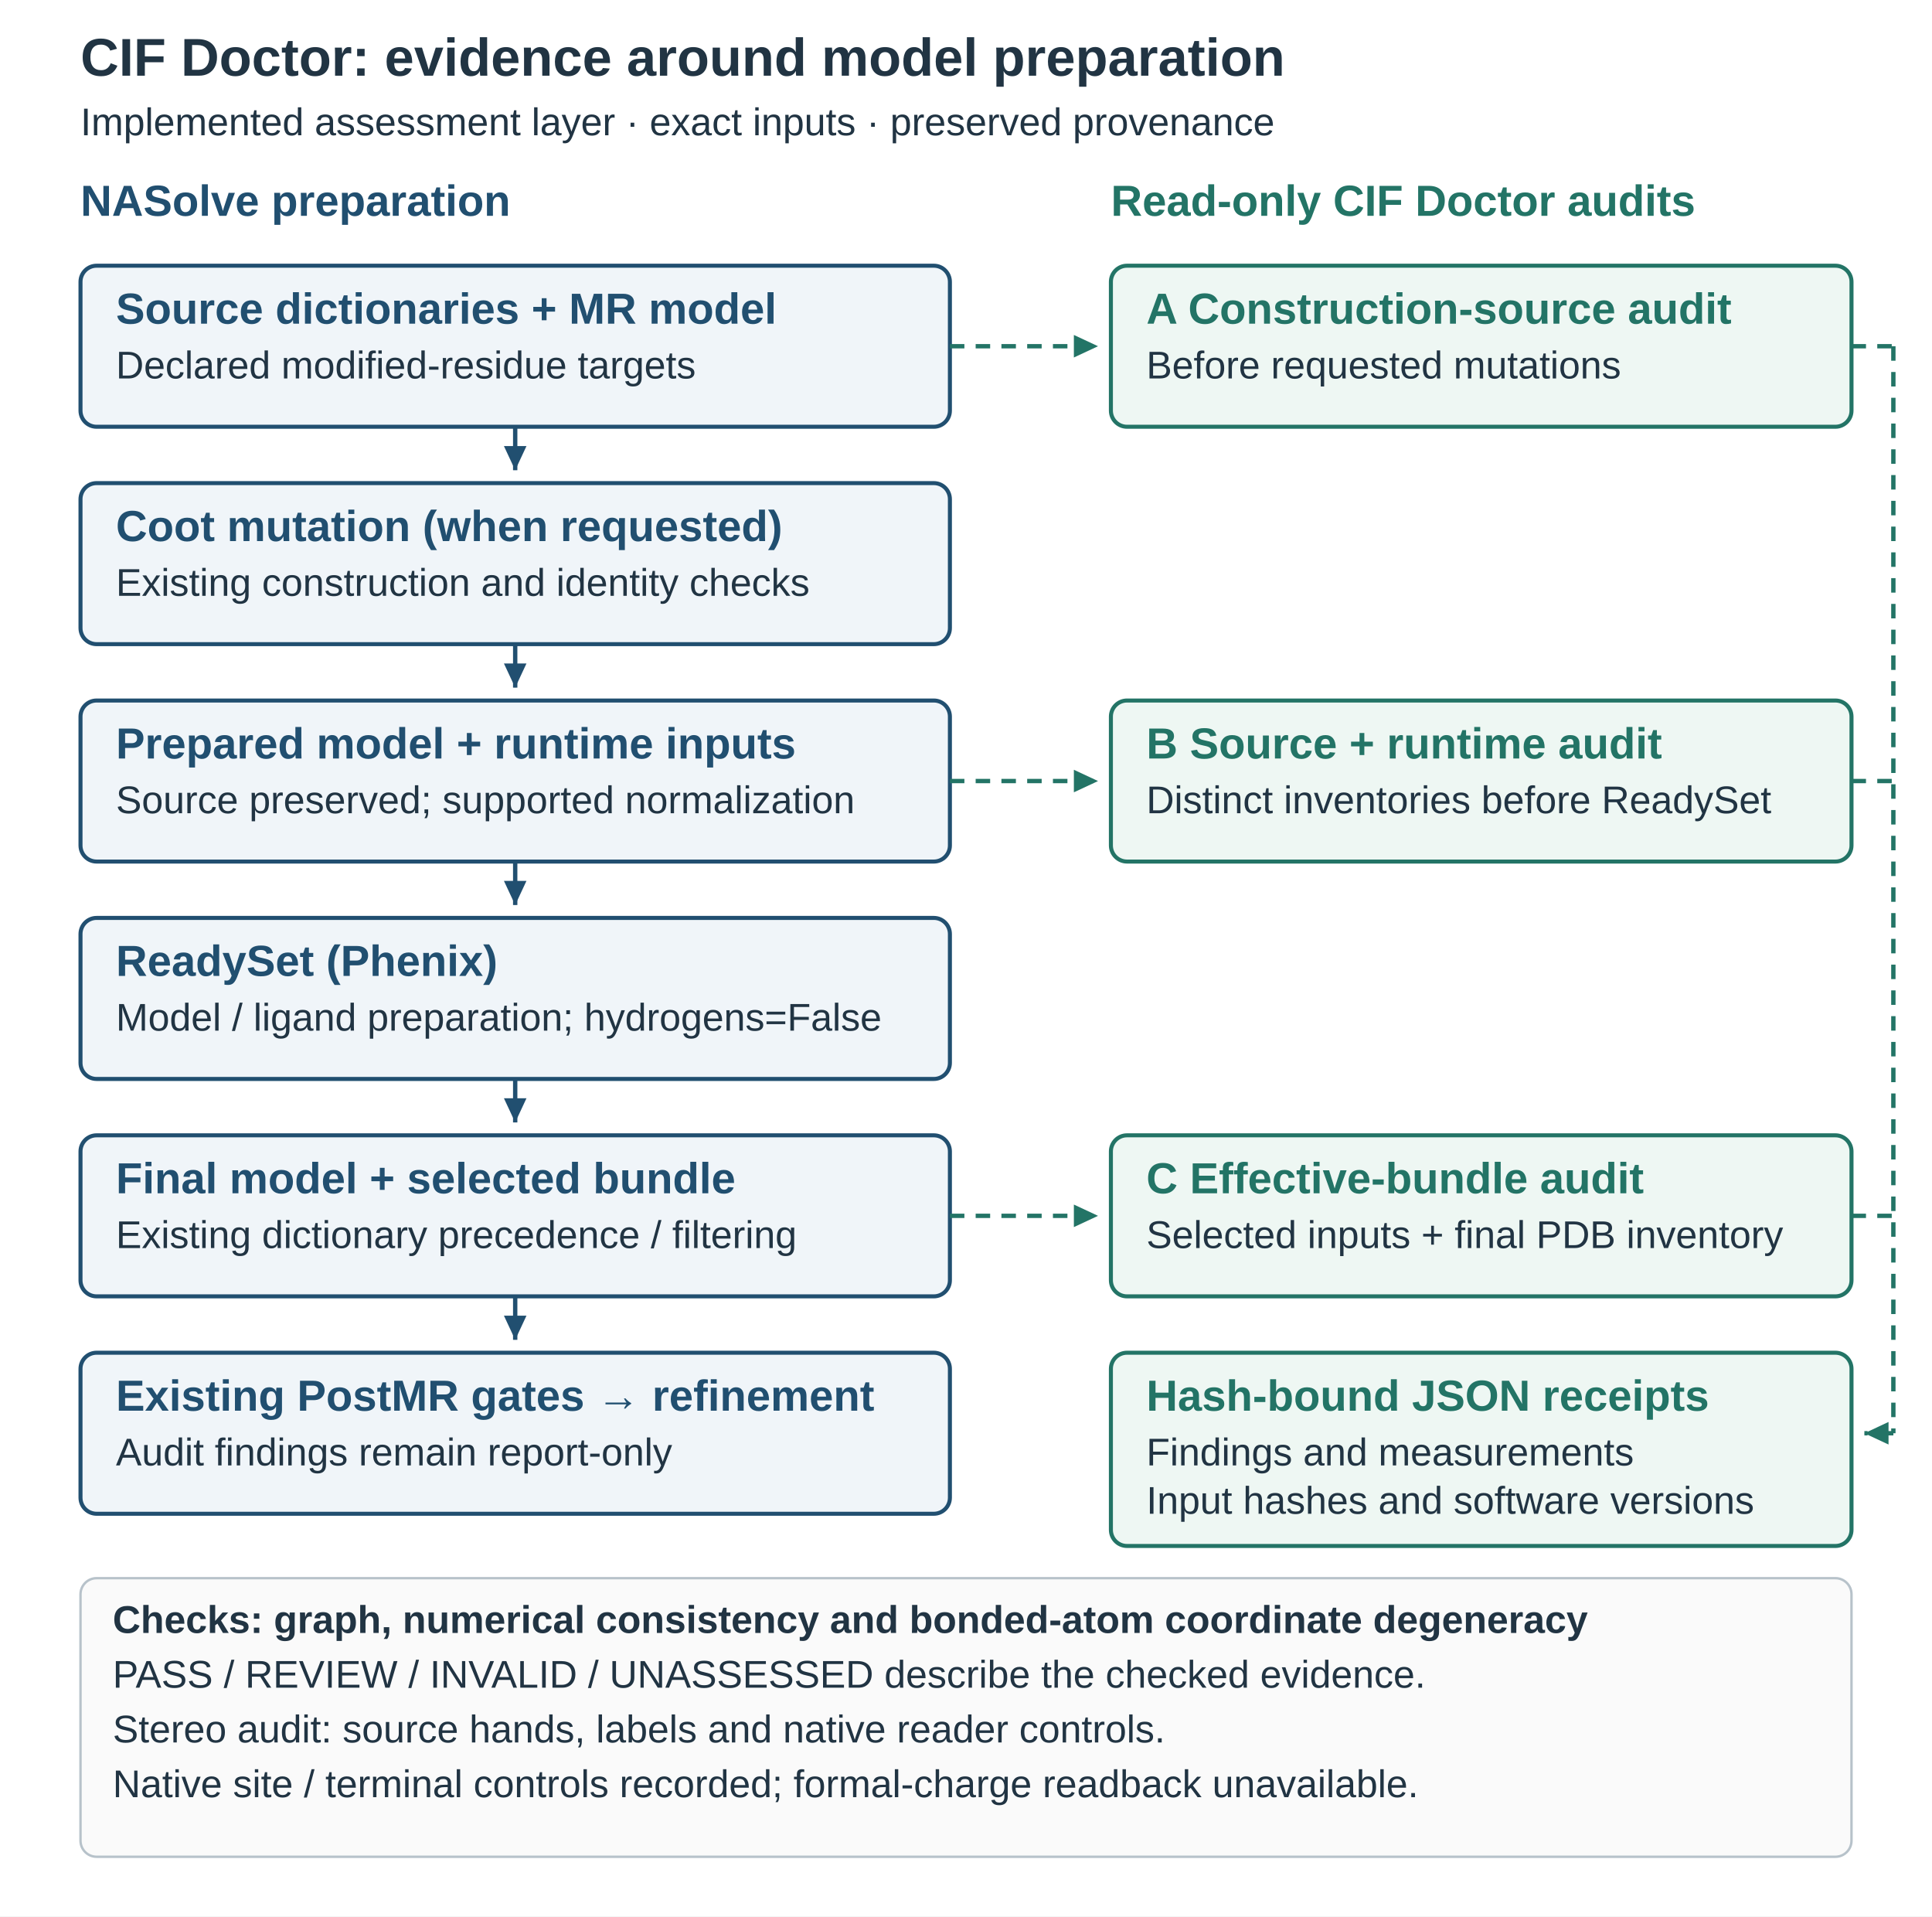
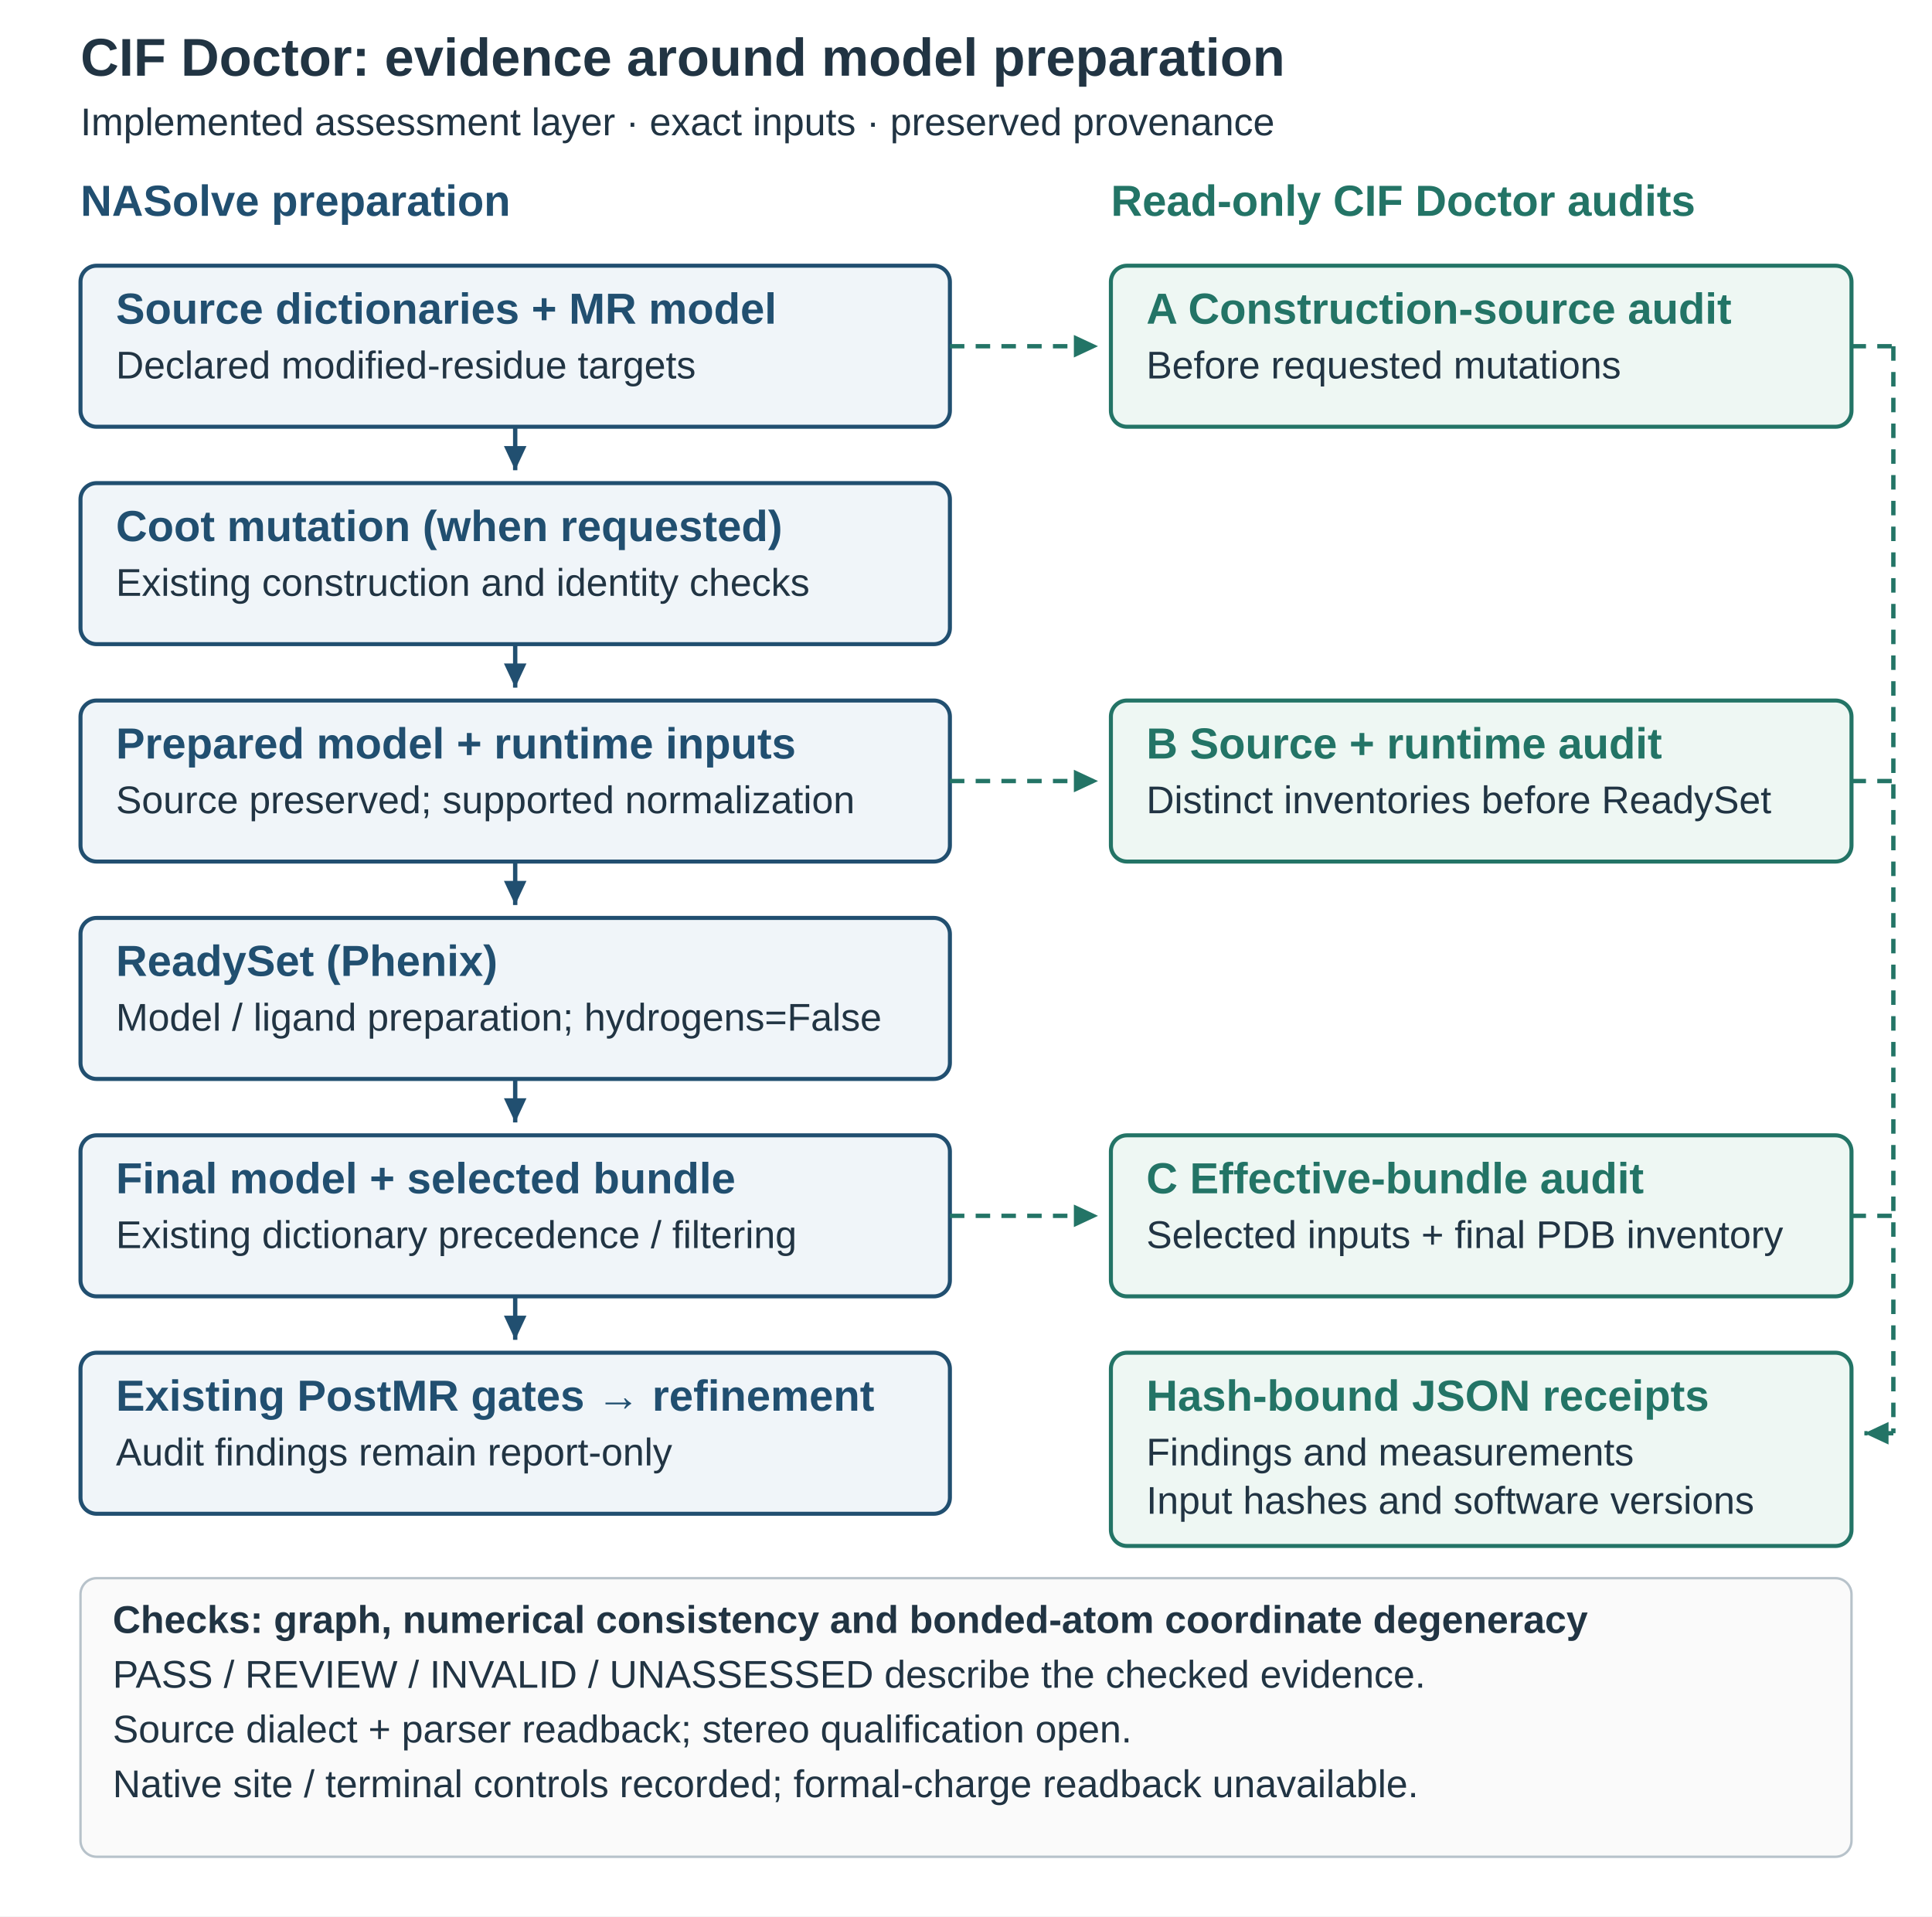
<svg xmlns="http://www.w3.org/2000/svg" width="180mm" height="178.5mm" viewBox="0 0 1200 1190" role="img" aria-labelledby="title description">
  <rect width="1200" height="1190" fill="white" />
  <text x="50" y="47" font-family="Arial, Helvetica, sans-serif" font-size="33" font-weight="bold" fill="#213443" text-anchor="start">CIF Doctor: evidence around model preparation</text>
  <text x="50" y="84" font-family="Arial, Helvetica, sans-serif" font-size="24" font-weight="normal" fill="#213443" text-anchor="start">Implemented assessment layer · exact inputs · preserved provenance</text>
  <text x="50" y="134" font-family="Arial, Helvetica, sans-serif" font-size="27" font-weight="bold" fill="#214f70" text-anchor="start">NASolve preparation</text>
  <text x="690" y="134" font-family="Arial, Helvetica, sans-serif" font-size="27" font-weight="bold" fill="#237466" text-anchor="start">Read-only CIF Doctor audits</text>
  <g id="source-inputs">
    <rect x="50" y="165" width="540" height="100" rx="10" fill="#f0f5f9" stroke="#214f70" stroke-width="2.5" />
    <text x="72" y="201" font-family="Arial, Helvetica, sans-serif" font-size="27" font-weight="bold" fill="#214f70" text-anchor="start">Source dictionaries + MR model</text>
    <text x="72" y="235" font-family="Arial, Helvetica, sans-serif" font-size="24" font-weight="normal" fill="#213443" text-anchor="start">Declared modified-residue targets</text>
  </g>
  <g id="coot-mutation">
    <rect x="50" y="300" width="540" height="100" rx="10" fill="#f0f5f9" stroke="#214f70" stroke-width="2.5" />
    <text x="72" y="336" font-family="Arial, Helvetica, sans-serif" font-size="27" font-weight="bold" fill="#214f70" text-anchor="start">Coot mutation (when requested)</text>
    <text x="72" y="370" font-family="Arial, Helvetica, sans-serif" font-size="24" font-weight="normal" fill="#213443" text-anchor="start">Existing construction and identity checks</text>
  </g>
  <g id="prepared-inputs">
    <rect x="50" y="435" width="540" height="100" rx="10" fill="#f0f5f9" stroke="#214f70" stroke-width="2.5" />
    <text x="72" y="471" font-family="Arial, Helvetica, sans-serif" font-size="27" font-weight="bold" fill="#214f70" text-anchor="start">Prepared model + runtime inputs</text>
    <text x="72" y="505" font-family="Arial, Helvetica, sans-serif" font-size="24" font-weight="normal" fill="#213443" text-anchor="start">Source preserved; supported normalization</text>
  </g>
  <g id="readyset">
    <rect x="50" y="570" width="540" height="100" rx="10" fill="#f0f5f9" stroke="#214f70" stroke-width="2.5" />
    <text x="72" y="606" font-family="Arial, Helvetica, sans-serif" font-size="27" font-weight="bold" fill="#214f70" text-anchor="start">ReadySet (Phenix)</text>
    <text x="72" y="640" font-family="Arial, Helvetica, sans-serif" font-size="24" font-weight="normal" fill="#213443" text-anchor="start">Model / ligand preparation; hydrogens=False</text>
  </g>
  <g id="effective-inputs">
    <rect x="50" y="705" width="540" height="100" rx="10" fill="#f0f5f9" stroke="#214f70" stroke-width="2.5" />
    <text x="72" y="741" font-family="Arial, Helvetica, sans-serif" font-size="27" font-weight="bold" fill="#214f70" text-anchor="start">Final model + selected bundle</text>
    <text x="72" y="775" font-family="Arial, Helvetica, sans-serif" font-size="24" font-weight="normal" fill="#213443" text-anchor="start">Existing dictionary precedence / filtering</text>
  </g>
  <g id="postmr-gates">
    <rect x="50" y="840" width="540" height="100" rx="10" fill="#f0f5f9" stroke="#214f70" stroke-width="2.5" />
    <text x="72" y="876" font-family="Arial, Helvetica, sans-serif" font-size="27" font-weight="bold" fill="#214f70" text-anchor="start">Existing PostMR gates → refinement</text>
    <text x="72" y="910" font-family="Arial, Helvetica, sans-serif" font-size="24" font-weight="normal" fill="#213443" text-anchor="start">Audit findings remain report-only</text>
  </g>
  <g id="preparation-flow-0">
    <path d="M 320.0 265.0 L 320.0 292.0" fill="none" stroke="#214f70" stroke-width="2.7" />
    <polygon points="320.0,292.0 313.0,277.0 327.0,277.0" fill="#214f70" />
  </g>
  <g id="preparation-flow-1">
    <path d="M 320.0 400.0 L 320.0 427.0" fill="none" stroke="#214f70" stroke-width="2.7" />
    <polygon points="320.0,427.0 313.0,412.0 327.0,412.0" fill="#214f70" />
  </g>
  <g id="preparation-flow-2">
    <path d="M 320.0 535.0 L 320.0 562.0" fill="none" stroke="#214f70" stroke-width="2.7" />
    <polygon points="320.0,562.0 313.0,547.0 327.0,547.0" fill="#214f70" />
  </g>
  <g id="preparation-flow-3">
    <path d="M 320.0 670.0 L 320.0 697.0" fill="none" stroke="#214f70" stroke-width="2.7" />
    <polygon points="320.0,697.0 313.0,682.0 327.0,682.0" fill="#214f70" />
  </g>
  <g id="preparation-flow-4">
    <path d="M 320.0 805.0 L 320.0 832.0" fill="none" stroke="#214f70" stroke-width="2.7" />
    <polygon points="320.0,832.0 313.0,817.0 327.0,817.0" fill="#214f70" />
  </g>
  <g id="mutation-audit">
    <rect x="690" y="165" width="460" height="100" rx="10" fill="#eef7f3" stroke="#237466" stroke-width="2.5" />
    <text x="712" y="201" font-family="Arial, Helvetica, sans-serif" font-size="27" font-weight="bold" fill="#237466" text-anchor="start">A  Construction-source audit</text>
    <text x="712" y="235" font-family="Arial, Helvetica, sans-serif" font-size="24" font-weight="normal" fill="#213443" text-anchor="start">Before requested mutations</text>
  </g>
  <g id="audit-branch-mutation-audit">
    <path d="M 590.0 215.0 L 599.0 215.0" fill="none" stroke="#237466" stroke-width="2.7" />
    <path d="M 606.0 215.0 L 615.0 215.0" fill="none" stroke="#237466" stroke-width="2.7" />
    <path d="M 622.0 215.0 L 631.0 215.0" fill="none" stroke="#237466" stroke-width="2.7" />
    <path d="M 638.0 215.0 L 647.0 215.0" fill="none" stroke="#237466" stroke-width="2.7" />
    <path d="M 654.0 215.0 L 663.0 215.0" fill="none" stroke="#237466" stroke-width="2.7" />
    <path d="M 670.0 215.0 L 679.0 215.0" fill="none" stroke="#237466" stroke-width="2.7" />
    <polygon points="682.0,215.0 667.0,222.0 667.0,208.0" fill="#237466" />
  </g>
  <g id="source-runtime-audit">
    <rect x="690" y="435" width="460" height="100" rx="10" fill="#eef7f3" stroke="#237466" stroke-width="2.5" />
    <text x="712" y="471" font-family="Arial, Helvetica, sans-serif" font-size="27" font-weight="bold" fill="#237466" text-anchor="start">B  Source + runtime audit</text>
    <text x="712" y="505" font-family="Arial, Helvetica, sans-serif" font-size="24" font-weight="normal" fill="#213443" text-anchor="start">Distinct inventories before ReadySet</text>
  </g>
  <g id="audit-branch-source-runtime-audit">
    <path d="M 590.0 485.0 L 599.0 485.0" fill="none" stroke="#237466" stroke-width="2.7" />
    <path d="M 606.0 485.0 L 615.0 485.0" fill="none" stroke="#237466" stroke-width="2.7" />
    <path d="M 622.0 485.0 L 631.0 485.0" fill="none" stroke="#237466" stroke-width="2.7" />
    <path d="M 638.0 485.0 L 647.0 485.0" fill="none" stroke="#237466" stroke-width="2.7" />
    <path d="M 654.0 485.0 L 663.0 485.0" fill="none" stroke="#237466" stroke-width="2.7" />
    <path d="M 670.0 485.0 L 679.0 485.0" fill="none" stroke="#237466" stroke-width="2.7" />
    <polygon points="682.0,485.0 667.0,492.0 667.0,478.0" fill="#237466" />
  </g>
  <g id="effective-audit">
    <rect x="690" y="705" width="460" height="100" rx="10" fill="#eef7f3" stroke="#237466" stroke-width="2.5" />
    <text x="712" y="741" font-family="Arial, Helvetica, sans-serif" font-size="27" font-weight="bold" fill="#237466" text-anchor="start">C  Effective-bundle audit</text>
    <text x="712" y="775" font-family="Arial, Helvetica, sans-serif" font-size="24" font-weight="normal" fill="#213443" text-anchor="start">Selected inputs + final PDB inventory</text>
  </g>
  <g id="audit-branch-effective-audit">
    <path d="M 590.0 755.0 L 599.0 755.0" fill="none" stroke="#237466" stroke-width="2.7" />
    <path d="M 606.0 755.0 L 615.0 755.0" fill="none" stroke="#237466" stroke-width="2.7" />
    <path d="M 622.0 755.0 L 631.0 755.0" fill="none" stroke="#237466" stroke-width="2.7" />
    <path d="M 638.0 755.0 L 647.0 755.0" fill="none" stroke="#237466" stroke-width="2.7" />
    <path d="M 654.0 755.0 L 663.0 755.0" fill="none" stroke="#237466" stroke-width="2.7" />
    <path d="M 670.0 755.0 L 679.0 755.0" fill="none" stroke="#237466" stroke-width="2.7" />
    <polygon points="682.0,755.0 667.0,762.0 667.0,748.0" fill="#237466" />
  </g>
  <g id="json-receipts">
    <rect x="690" y="840" width="460" height="120" rx="10" fill="#eef7f3" stroke="#237466" stroke-width="2.5" />
    <text x="712" y="876" font-family="Arial, Helvetica, sans-serif" font-size="27" font-weight="bold" fill="#237466" text-anchor="start">Hash-bound JSON receipts</text>
    <text x="712" y="910" font-family="Arial, Helvetica, sans-serif" font-size="24" font-weight="normal" fill="#213443" text-anchor="start">Findings and measurements</text>
    <text x="712" y="940" font-family="Arial, Helvetica, sans-serif" font-size="24" font-weight="normal" fill="#213443" text-anchor="start">Input hashes and software versions</text>
  </g>
  <g id="mutation-to-receipts">
    <path d="M 1150.0 215.0 L 1159.0 215.0" fill="none" stroke="#237466" stroke-width="2.7" />
    <path d="M 1166.0 215.0 L 1175.0 215.0" fill="none" stroke="#237466" stroke-width="2.7" />
    <path d="M 1176.0 215.0 L 1176.0 224.0" fill="none" stroke="#237466" stroke-width="2.7" />
    <path d="M 1176.0 231.0 L 1176.0 240.0" fill="none" stroke="#237466" stroke-width="2.7" />
    <path d="M 1176.0 247.0 L 1176.0 256.0" fill="none" stroke="#237466" stroke-width="2.7" />
    <path d="M 1176.0 263.0 L 1176.0 272.0" fill="none" stroke="#237466" stroke-width="2.7" />
    <path d="M 1176.0 279.0 L 1176.0 288.0" fill="none" stroke="#237466" stroke-width="2.7" />
    <path d="M 1176.0 295.0 L 1176.0 304.0" fill="none" stroke="#237466" stroke-width="2.7" />
    <path d="M 1176.0 311.0 L 1176.0 320.0" fill="none" stroke="#237466" stroke-width="2.7" />
    <path d="M 1176.0 327.0 L 1176.0 336.0" fill="none" stroke="#237466" stroke-width="2.7" />
    <path d="M 1176.0 343.0 L 1176.0 352.0" fill="none" stroke="#237466" stroke-width="2.7" />
    <path d="M 1176.0 359.0 L 1176.0 368.0" fill="none" stroke="#237466" stroke-width="2.7" />
    <path d="M 1176.0 375.0 L 1176.0 384.0" fill="none" stroke="#237466" stroke-width="2.7" />
    <path d="M 1176.0 391.0 L 1176.0 400.0" fill="none" stroke="#237466" stroke-width="2.7" />
    <path d="M 1176.0 407.0 L 1176.0 416.0" fill="none" stroke="#237466" stroke-width="2.7" />
    <path d="M 1176.0 423.0 L 1176.0 432.0" fill="none" stroke="#237466" stroke-width="2.7" />
    <path d="M 1176.0 439.0 L 1176.0 448.0" fill="none" stroke="#237466" stroke-width="2.7" />
    <path d="M 1176.0 455.0 L 1176.0 464.0" fill="none" stroke="#237466" stroke-width="2.7" />
    <path d="M 1176.0 471.0 L 1176.0 480.0" fill="none" stroke="#237466" stroke-width="2.7" />
    <path d="M 1176.0 487.0 L 1176.0 496.0" fill="none" stroke="#237466" stroke-width="2.7" />
    <path d="M 1176.0 503.0 L 1176.0 512.0" fill="none" stroke="#237466" stroke-width="2.7" />
    <path d="M 1176.0 519.0 L 1176.0 528.0" fill="none" stroke="#237466" stroke-width="2.7" />
    <path d="M 1176.0 535.0 L 1176.0 544.0" fill="none" stroke="#237466" stroke-width="2.7" />
    <path d="M 1176.0 551.0 L 1176.0 560.0" fill="none" stroke="#237466" stroke-width="2.7" />
    <path d="M 1176.0 567.0 L 1176.0 576.0" fill="none" stroke="#237466" stroke-width="2.7" />
    <path d="M 1176.0 583.0 L 1176.0 592.0" fill="none" stroke="#237466" stroke-width="2.7" />
    <path d="M 1176.0 599.0 L 1176.0 608.0" fill="none" stroke="#237466" stroke-width="2.7" />
    <path d="M 1176.0 615.0 L 1176.0 624.0" fill="none" stroke="#237466" stroke-width="2.7" />
    <path d="M 1176.0 631.0 L 1176.0 640.0" fill="none" stroke="#237466" stroke-width="2.7" />
    <path d="M 1176.0 647.0 L 1176.0 656.0" fill="none" stroke="#237466" stroke-width="2.7" />
    <path d="M 1176.0 663.0 L 1176.0 672.0" fill="none" stroke="#237466" stroke-width="2.7" />
    <path d="M 1176.0 679.0 L 1176.0 688.0" fill="none" stroke="#237466" stroke-width="2.7" />
    <path d="M 1176.0 695.0 L 1176.0 704.0" fill="none" stroke="#237466" stroke-width="2.7" />
    <path d="M 1176.0 711.0 L 1176.0 720.0" fill="none" stroke="#237466" stroke-width="2.7" />
    <path d="M 1176.0 727.0 L 1176.0 736.0" fill="none" stroke="#237466" stroke-width="2.7" />
    <path d="M 1176.0 743.0 L 1176.0 752.0" fill="none" stroke="#237466" stroke-width="2.7" />
    <path d="M 1176.0 759.0 L 1176.0 768.0" fill="none" stroke="#237466" stroke-width="2.7" />
    <path d="M 1176.0 775.0 L 1176.0 784.0" fill="none" stroke="#237466" stroke-width="2.7" />
    <path d="M 1176.0 791.0 L 1176.0 800.0" fill="none" stroke="#237466" stroke-width="2.7" />
    <path d="M 1176.0 807.0 L 1176.0 816.0" fill="none" stroke="#237466" stroke-width="2.7" />
    <path d="M 1176.0 823.0 L 1176.0 832.0" fill="none" stroke="#237466" stroke-width="2.7" />
    <path d="M 1176.0 839.0 L 1176.0 848.0" fill="none" stroke="#237466" stroke-width="2.7" />
    <path d="M 1176.0 855.0 L 1176.0 864.0" fill="none" stroke="#237466" stroke-width="2.7" />
    <path d="M 1176.0 871.0 L 1176.0 880.0" fill="none" stroke="#237466" stroke-width="2.7" />
    <path d="M 1176.0 887.0 L 1176.0 890.0" fill="none" stroke="#237466" stroke-width="2.7" />
    <path d="M 1176.0 890.0 L 1167.0 890.0" fill="none" stroke="#237466" stroke-width="2.7" />
    <path d="M 1160.0 890.0 L 1158.0 890.0" fill="none" stroke="#237466" stroke-width="2.7" />
    <polygon points="1158.0,890.0 1173.0,883.0 1173.0,897.0" fill="#237466" />
  </g>
  <g id="source-to-receipts">
    <path d="M 1150.0 485.0 L 1159.0 485.0" fill="none" stroke="#237466" stroke-width="2.7" />
    <path d="M 1166.0 485.0 L 1175.0 485.0" fill="none" stroke="#237466" stroke-width="2.7" />
  </g>
  <g id="effective-to-receipts">
    <path d="M 1150.0 755.0 L 1159.0 755.0" fill="none" stroke="#237466" stroke-width="2.7" />
    <path d="M 1166.0 755.0 L 1175.0 755.0" fill="none" stroke="#237466" stroke-width="2.7" />
  </g>
  <g id="scope-notes">
    <rect x="50" y="980" width="1100" height="173" rx="10" fill="#fafafa" stroke="#b7c2ca" stroke-width="1.5" />
    <text x="70" y="1014" font-family="Arial, Helvetica, sans-serif" font-size="24" font-weight="bold" fill="#213443" text-anchor="start">Checks: graph, numerical consistency and bonded-atom coordinate degeneracy</text>
    <text x="70" y="1048" font-family="Arial, Helvetica, sans-serif" font-size="24" font-weight="normal" fill="#213443" text-anchor="start">PASS / REVIEW / INVALID / UNASSESSED describe the checked evidence.</text>
-     <text x="70" y="1082" font-family="Arial, Helvetica, sans-serif" font-size="24" font-weight="normal" fill="#213443" text-anchor="start">Stereo audit: source hands, labels and native reader controls.</text>
+     <text x="70" y="1082" font-family="Arial, Helvetica, sans-serif" font-size="24" font-weight="normal" fill="#213443" text-anchor="start">Source dialect + parser readback; stereo qualification open.</text>
    <text x="70" y="1116" font-family="Arial, Helvetica, sans-serif" font-size="24" font-weight="normal" fill="#213443" text-anchor="start">Native site / terminal controls recorded; formal-charge readback unavailable.</text>
  </g>
</svg>
